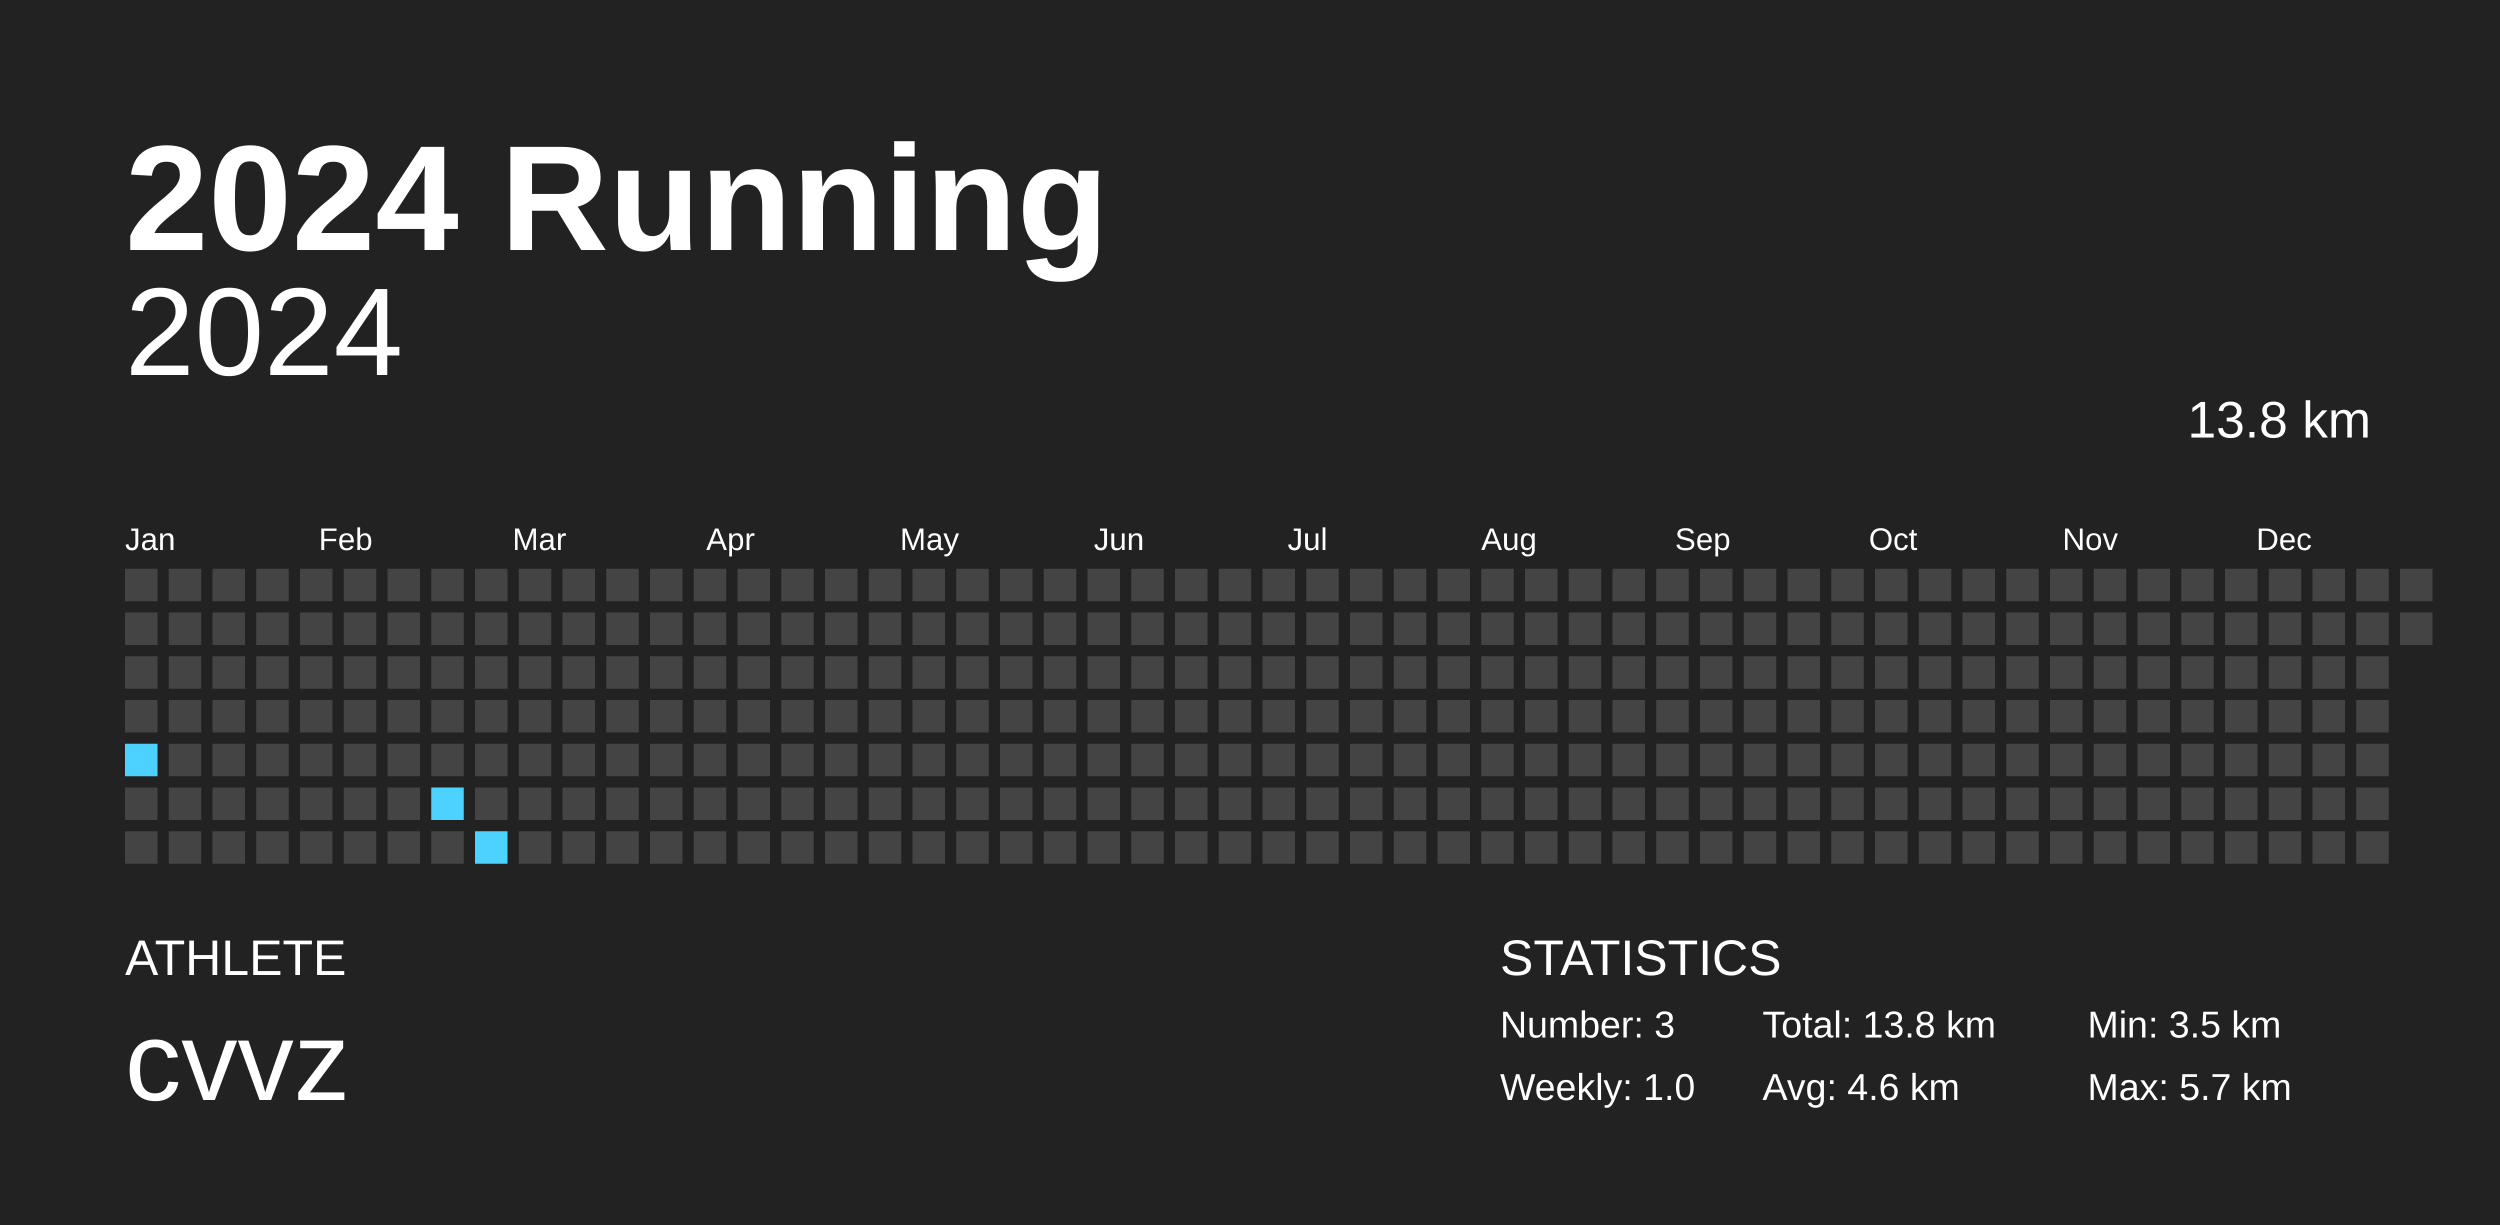
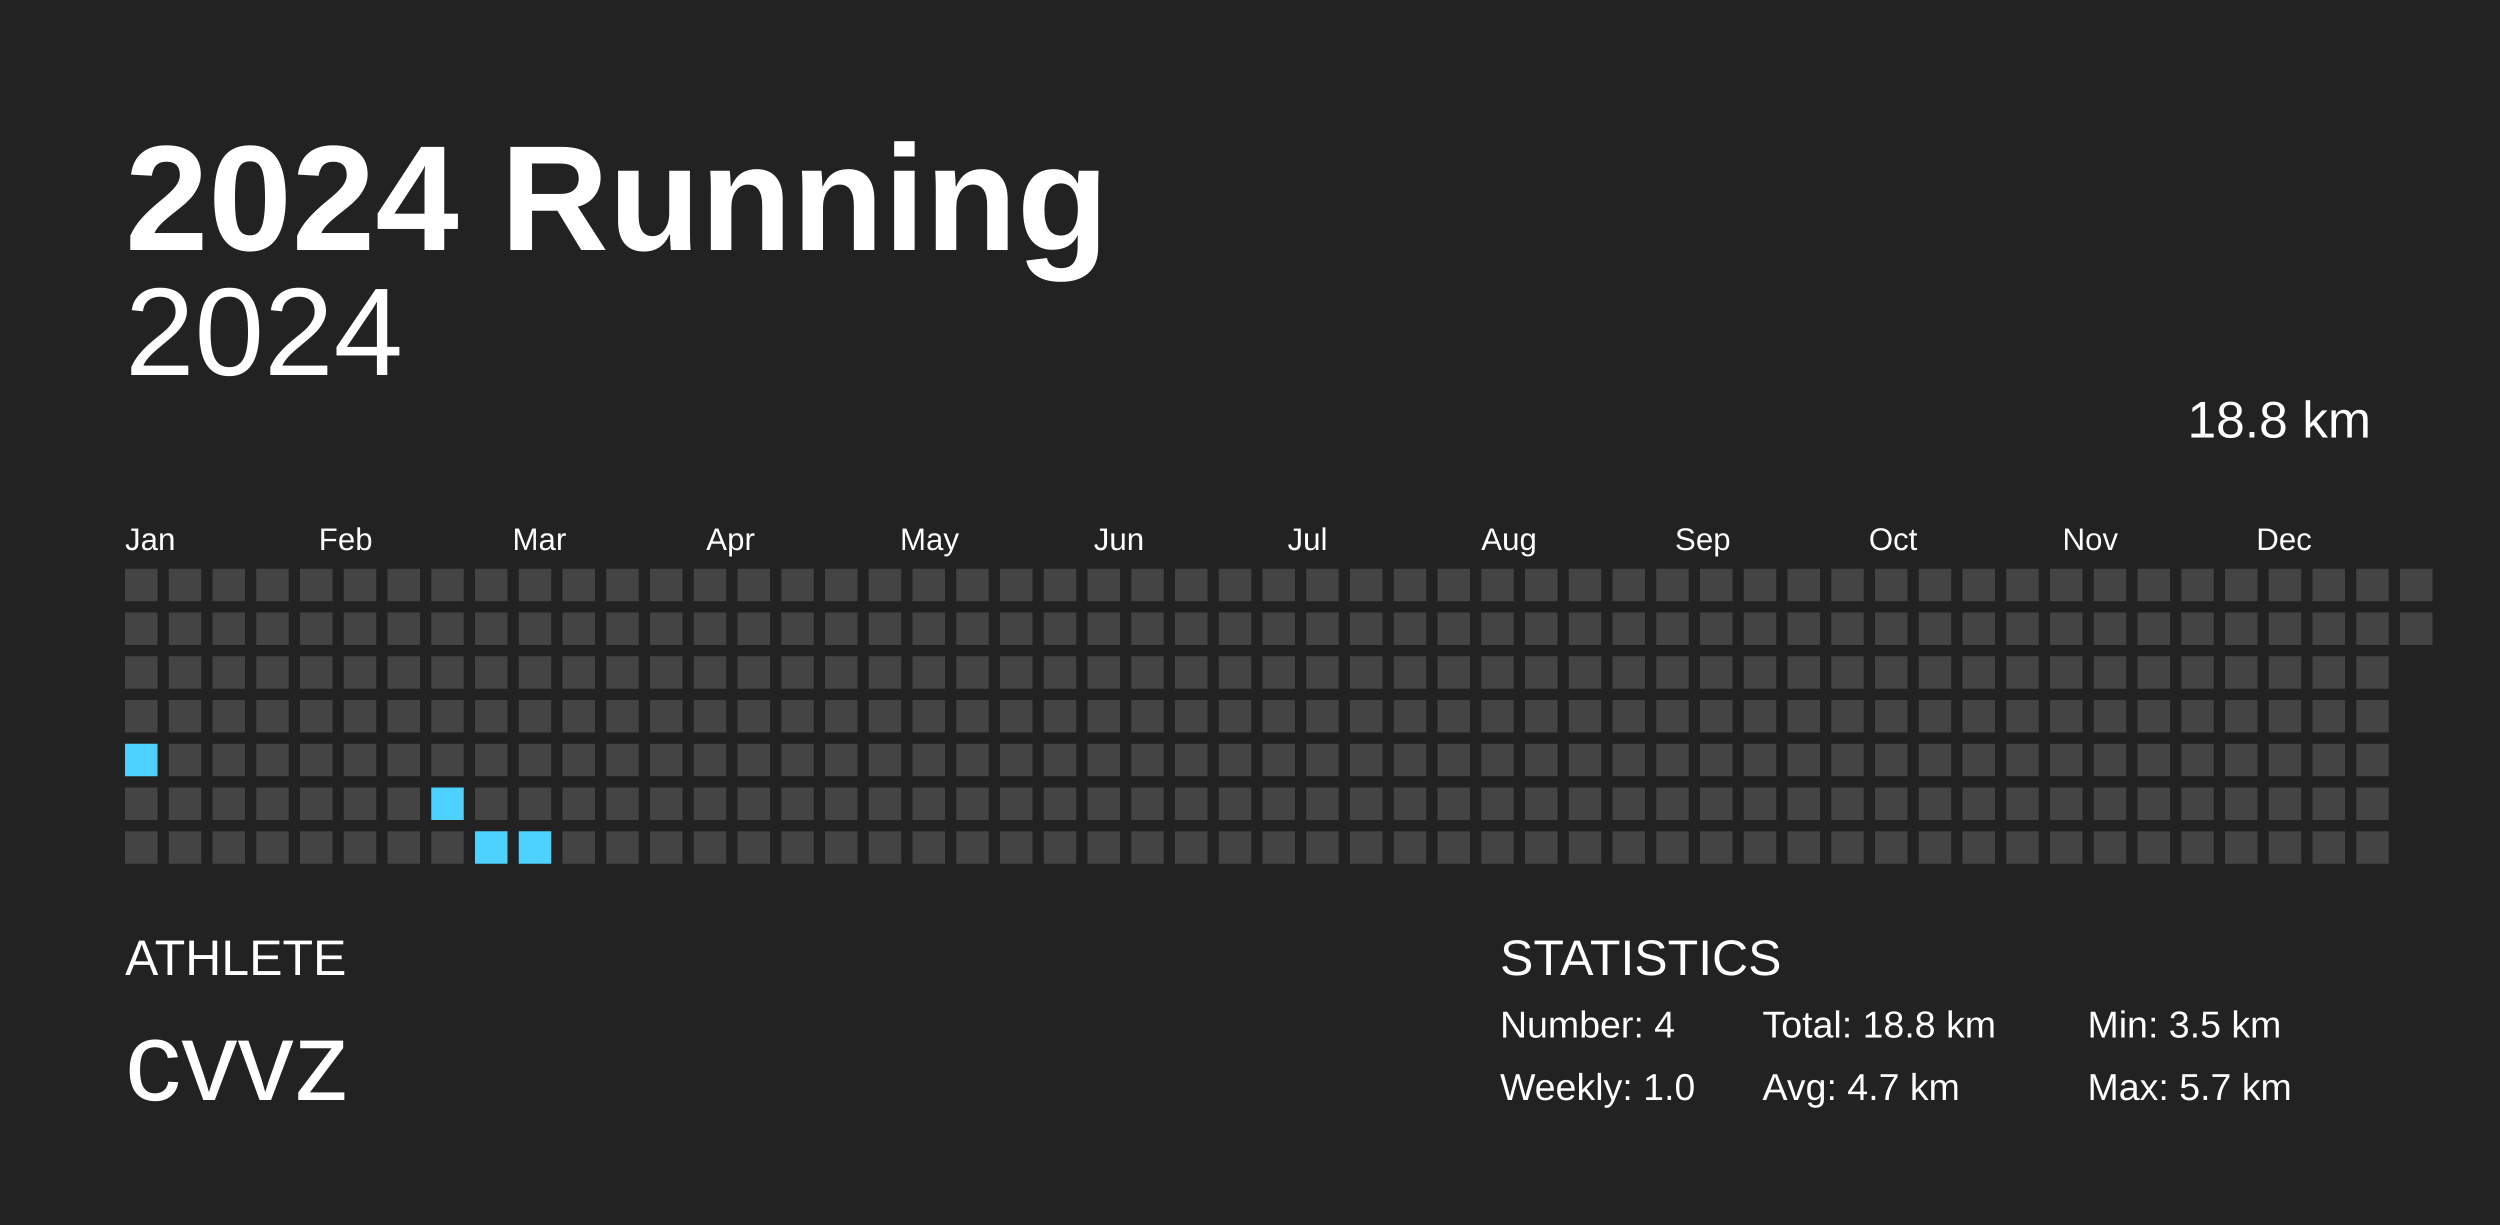
<svg xmlns="http://www.w3.org/2000/svg" baseProfile="full" height="98mm" version="1.1" viewBox="0,0,200,98" width="200mm">
  <defs />
  <rect fill="#222222" height="98" width="200" x="0" y="0" />
  <text fill="#FFFFFF" style="font-size:12px; font-family:Arial; font-weight:bold;" x="10" y="20">2024 Running</text>
  <text fill="#FFFFFF" style="font-size:4px; font-family:Arial" x="10" y="78">ATHLETE</text>
  <text fill="#FFFFFF" style="font-size:9px; font-family:Arial" x="10" y="88">cvvz</text>
  <text fill="#FFFFFF" style="font-size:4px; font-family:Arial" x="120" y="78">STATISTICS</text>
-   <text fill="#FFFFFF" style="font-size:3px; font-family:Arial" x="120" y="83">Number: 3</text>
+   <text fill="#FFFFFF" style="font-size:3px; font-family:Arial" x="120" y="83">Number: 4</text>
  <text fill="#FFFFFF" style="font-size:3px; font-family:Arial" x="120" y="88">Weekly: 1.0</text>
-   <text fill="#FFFFFF" style="font-size:3px; font-family:Arial" x="141" y="83">Total: 13.8 km</text>
-   <text fill="#FFFFFF" style="font-size:3px; font-family:Arial" x="141" y="88">Avg: 4.6 km</text>
+   <text fill="#FFFFFF" style="font-size:3px; font-family:Arial" x="141" y="83">Total: 18.8 km</text>
+   <text fill="#FFFFFF" style="font-size:3px; font-family:Arial" x="141" y="88">Avg: 4.7 km</text>
  <text fill="#FFFFFF" style="font-size:3px; font-family:Arial" x="167" y="83">Min: 3.5 km</text>
  <text fill="#FFFFFF" style="font-size:3px; font-family:Arial" x="167" y="88">Max: 5.7 km</text>
  <text alignment-baseline="hanging" fill="#FFFFFF" style="font-size:10.0px; font-family:Arial;" x="10" y="30">2024</text>
-   <text alignment-baseline="hanging" fill="#FFFFFF" style="font-size:4.125px; font-family:Arial;" x="175" y="35">13.8 km</text>
+   <text alignment-baseline="hanging" fill="#FFFFFF" style="font-size:4.125px; font-family:Arial;" x="175" y="35">18.8 km</text>
  <text fill="#FFFFFF" style="font-size:2.5px; font-family:Arial" x="10.0" y="44">Jan</text>
  <text fill="#FFFFFF" style="font-size:2.5px; font-family:Arial" x="25.5" y="44">Feb</text>
  <text fill="#FFFFFF" style="font-size:2.5px; font-family:Arial" x="41.0" y="44">Mar</text>
  <text fill="#FFFFFF" style="font-size:2.5px; font-family:Arial" x="56.5" y="44">Apr</text>
  <text fill="#FFFFFF" style="font-size:2.5px; font-family:Arial" x="72.0" y="44">May</text>
  <text fill="#FFFFFF" style="font-size:2.5px; font-family:Arial" x="87.5" y="44">Jun</text>
  <text fill="#FFFFFF" style="font-size:2.5px; font-family:Arial" x="103.0" y="44">Jul</text>
  <text fill="#FFFFFF" style="font-size:2.5px; font-family:Arial" x="118.5" y="44">Aug</text>
  <text fill="#FFFFFF" style="font-size:2.5px; font-family:Arial" x="134.0" y="44">Sep</text>
  <text fill="#FFFFFF" style="font-size:2.5px; font-family:Arial" x="149.5" y="44">Oct</text>
  <text fill="#FFFFFF" style="font-size:2.5px; font-family:Arial" x="165.0" y="44">Nov</text>
  <text fill="#FFFFFF" style="font-size:2.5px; font-family:Arial" x="180.5" y="44">Dec</text>
  <rect fill="#444444" height="2.6" width="2.6" x="10.0" y="45.5" />
  <rect fill="#444444" height="2.6" width="2.6" x="10.0" y="49.0" />
  <rect fill="#444444" height="2.6" width="2.6" x="10.0" y="52.5" />
  <rect fill="#444444" height="2.6" width="2.6" x="10.0" y="56.0" />
  <rect fill="#4dd2ff" height="2.6" width="2.6" x="10.0" y="59.5" />
  <rect fill="#444444" height="2.6" width="2.6" x="10.0" y="63.0" />
  <rect fill="#444444" height="2.6" width="2.6" x="10.0" y="66.5" />
  <rect fill="#444444" height="2.6" width="2.6" x="13.5" y="45.5" />
  <rect fill="#444444" height="2.6" width="2.6" x="13.5" y="49.0" />
  <rect fill="#444444" height="2.6" width="2.6" x="13.5" y="52.5" />
  <rect fill="#444444" height="2.6" width="2.6" x="13.5" y="56.0" />
  <rect fill="#444444" height="2.6" width="2.6" x="13.5" y="59.5" />
  <rect fill="#444444" height="2.6" width="2.6" x="13.5" y="63.0" />
  <rect fill="#444444" height="2.6" width="2.6" x="13.5" y="66.5" />
  <rect fill="#444444" height="2.6" width="2.6" x="17.0" y="45.5" />
  <rect fill="#444444" height="2.6" width="2.6" x="17.0" y="49.0" />
  <rect fill="#444444" height="2.6" width="2.6" x="17.0" y="52.5" />
  <rect fill="#444444" height="2.6" width="2.6" x="17.0" y="56.0" />
  <rect fill="#444444" height="2.6" width="2.6" x="17.0" y="59.5" />
  <rect fill="#444444" height="2.6" width="2.6" x="17.0" y="63.0" />
  <rect fill="#444444" height="2.6" width="2.6" x="17.0" y="66.5" />
  <rect fill="#444444" height="2.6" width="2.6" x="20.5" y="45.5" />
  <rect fill="#444444" height="2.6" width="2.6" x="20.5" y="49.0" />
  <rect fill="#444444" height="2.6" width="2.6" x="20.5" y="52.5" />
  <rect fill="#444444" height="2.6" width="2.6" x="20.5" y="56.0" />
  <rect fill="#444444" height="2.6" width="2.6" x="20.5" y="59.5" />
  <rect fill="#444444" height="2.6" width="2.6" x="20.5" y="63.0" />
  <rect fill="#444444" height="2.6" width="2.6" x="20.5" y="66.5" />
  <rect fill="#444444" height="2.6" width="2.6" x="24.0" y="45.5" />
  <rect fill="#444444" height="2.6" width="2.6" x="24.0" y="49.0" />
  <rect fill="#444444" height="2.6" width="2.6" x="24.0" y="52.5" />
  <rect fill="#444444" height="2.6" width="2.6" x="24.0" y="56.0" />
  <rect fill="#444444" height="2.6" width="2.6" x="24.0" y="59.5" />
  <rect fill="#444444" height="2.6" width="2.6" x="24.0" y="63.0" />
  <rect fill="#444444" height="2.6" width="2.6" x="24.0" y="66.5" />
  <rect fill="#444444" height="2.6" width="2.6" x="27.5" y="45.5" />
  <rect fill="#444444" height="2.6" width="2.6" x="27.5" y="49.0" />
  <rect fill="#444444" height="2.6" width="2.6" x="27.5" y="52.5" />
  <rect fill="#444444" height="2.6" width="2.6" x="27.5" y="56.0" />
  <rect fill="#444444" height="2.6" width="2.6" x="27.5" y="59.5" />
  <rect fill="#444444" height="2.6" width="2.6" x="27.5" y="63.0" />
  <rect fill="#444444" height="2.6" width="2.6" x="27.5" y="66.5" />
  <rect fill="#444444" height="2.6" width="2.6" x="31.0" y="45.5" />
  <rect fill="#444444" height="2.6" width="2.6" x="31.0" y="49.0" />
  <rect fill="#444444" height="2.6" width="2.6" x="31.0" y="52.5" />
  <rect fill="#444444" height="2.6" width="2.6" x="31.0" y="56.0" />
  <rect fill="#444444" height="2.6" width="2.6" x="31.0" y="59.5" />
  <rect fill="#444444" height="2.6" width="2.6" x="31.0" y="63.0" />
  <rect fill="#444444" height="2.6" width="2.6" x="31.0" y="66.5" />
  <rect fill="#444444" height="2.6" width="2.6" x="34.5" y="45.5" />
  <rect fill="#444444" height="2.6" width="2.6" x="34.5" y="49.0" />
  <rect fill="#444444" height="2.6" width="2.6" x="34.5" y="52.5" />
  <rect fill="#444444" height="2.6" width="2.6" x="34.5" y="56.0" />
  <rect fill="#444444" height="2.6" width="2.6" x="34.5" y="59.5" />
  <rect fill="#4dd2ff" height="2.6" width="2.6" x="34.5" y="63.0" />
  <rect fill="#444444" height="2.6" width="2.6" x="34.5" y="66.5" />
  <rect fill="#444444" height="2.6" width="2.6" x="38.0" y="45.5" />
  <rect fill="#444444" height="2.6" width="2.6" x="38.0" y="49.0" />
  <rect fill="#444444" height="2.6" width="2.6" x="38.0" y="52.5" />
  <rect fill="#444444" height="2.6" width="2.6" x="38.0" y="56.0" />
  <rect fill="#444444" height="2.6" width="2.6" x="38.0" y="59.5" />
  <rect fill="#444444" height="2.6" width="2.6" x="38.0" y="63.0" />
  <rect fill="#4dd2ff" height="2.6" width="2.6" x="38.0" y="66.5" />
  <rect fill="#444444" height="2.6" width="2.6" x="41.5" y="45.5" />
  <rect fill="#444444" height="2.6" width="2.6" x="41.5" y="49.0" />
  <rect fill="#444444" height="2.6" width="2.6" x="41.5" y="52.5" />
  <rect fill="#444444" height="2.6" width="2.6" x="41.5" y="56.0" />
  <rect fill="#444444" height="2.6" width="2.6" x="41.5" y="59.5" />
  <rect fill="#444444" height="2.6" width="2.6" x="41.5" y="63.0" />
-   <rect fill="#444444" height="2.6" width="2.6" x="41.5" y="66.5" />
+   <rect fill="#4dd2ff" height="2.6" width="2.6" x="41.5" y="66.5" />
  <rect fill="#444444" height="2.6" width="2.6" x="45.0" y="45.5" />
  <rect fill="#444444" height="2.6" width="2.6" x="45.0" y="49.0" />
  <rect fill="#444444" height="2.6" width="2.6" x="45.0" y="52.5" />
  <rect fill="#444444" height="2.6" width="2.6" x="45.0" y="56.0" />
  <rect fill="#444444" height="2.6" width="2.6" x="45.0" y="59.5" />
  <rect fill="#444444" height="2.6" width="2.6" x="45.0" y="63.0" />
  <rect fill="#444444" height="2.6" width="2.6" x="45.0" y="66.5" />
  <rect fill="#444444" height="2.6" width="2.6" x="48.5" y="45.5" />
  <rect fill="#444444" height="2.6" width="2.6" x="48.5" y="49.0" />
  <rect fill="#444444" height="2.6" width="2.6" x="48.5" y="52.5" />
  <rect fill="#444444" height="2.6" width="2.6" x="48.5" y="56.0" />
  <rect fill="#444444" height="2.6" width="2.6" x="48.5" y="59.5" />
  <rect fill="#444444" height="2.6" width="2.6" x="48.5" y="63.0" />
  <rect fill="#444444" height="2.6" width="2.6" x="48.5" y="66.5" />
  <rect fill="#444444" height="2.6" width="2.6" x="52.0" y="45.5" />
  <rect fill="#444444" height="2.6" width="2.6" x="52.0" y="49.0" />
  <rect fill="#444444" height="2.6" width="2.6" x="52.0" y="52.5" />
  <rect fill="#444444" height="2.6" width="2.6" x="52.0" y="56.0" />
  <rect fill="#444444" height="2.6" width="2.6" x="52.0" y="59.5" />
  <rect fill="#444444" height="2.6" width="2.6" x="52.0" y="63.0" />
  <rect fill="#444444" height="2.6" width="2.6" x="52.0" y="66.5" />
  <rect fill="#444444" height="2.6" width="2.6" x="55.5" y="45.5" />
  <rect fill="#444444" height="2.6" width="2.6" x="55.5" y="49.0" />
  <rect fill="#444444" height="2.6" width="2.6" x="55.5" y="52.5" />
  <rect fill="#444444" height="2.6" width="2.6" x="55.5" y="56.0" />
  <rect fill="#444444" height="2.6" width="2.6" x="55.5" y="59.5" />
  <rect fill="#444444" height="2.6" width="2.6" x="55.5" y="63.0" />
  <rect fill="#444444" height="2.6" width="2.6" x="55.5" y="66.5" />
  <rect fill="#444444" height="2.6" width="2.6" x="59.0" y="45.5" />
  <rect fill="#444444" height="2.6" width="2.6" x="59.0" y="49.0" />
  <rect fill="#444444" height="2.6" width="2.6" x="59.0" y="52.5" />
  <rect fill="#444444" height="2.6" width="2.6" x="59.0" y="56.0" />
  <rect fill="#444444" height="2.6" width="2.6" x="59.0" y="59.5" />
  <rect fill="#444444" height="2.6" width="2.6" x="59.0" y="63.0" />
  <rect fill="#444444" height="2.6" width="2.6" x="59.0" y="66.5" />
  <rect fill="#444444" height="2.6" width="2.6" x="62.5" y="45.5" />
  <rect fill="#444444" height="2.6" width="2.6" x="62.5" y="49.0" />
  <rect fill="#444444" height="2.6" width="2.6" x="62.5" y="52.5" />
  <rect fill="#444444" height="2.6" width="2.6" x="62.5" y="56.0" />
  <rect fill="#444444" height="2.6" width="2.6" x="62.5" y="59.5" />
  <rect fill="#444444" height="2.6" width="2.6" x="62.5" y="63.0" />
  <rect fill="#444444" height="2.6" width="2.6" x="62.5" y="66.5" />
  <rect fill="#444444" height="2.6" width="2.6" x="66.0" y="45.5" />
  <rect fill="#444444" height="2.6" width="2.6" x="66.0" y="49.0" />
  <rect fill="#444444" height="2.6" width="2.6" x="66.0" y="52.5" />
  <rect fill="#444444" height="2.6" width="2.6" x="66.0" y="56.0" />
  <rect fill="#444444" height="2.6" width="2.6" x="66.0" y="59.5" />
  <rect fill="#444444" height="2.6" width="2.6" x="66.0" y="63.0" />
  <rect fill="#444444" height="2.6" width="2.6" x="66.0" y="66.5" />
  <rect fill="#444444" height="2.6" width="2.6" x="69.5" y="45.5" />
  <rect fill="#444444" height="2.6" width="2.6" x="69.5" y="49.0" />
  <rect fill="#444444" height="2.6" width="2.6" x="69.5" y="52.5" />
  <rect fill="#444444" height="2.6" width="2.6" x="69.5" y="56.0" />
  <rect fill="#444444" height="2.6" width="2.6" x="69.5" y="59.5" />
  <rect fill="#444444" height="2.6" width="2.6" x="69.5" y="63.0" />
  <rect fill="#444444" height="2.6" width="2.6" x="69.5" y="66.5" />
  <rect fill="#444444" height="2.6" width="2.6" x="73.0" y="45.5" />
  <rect fill="#444444" height="2.6" width="2.6" x="73.0" y="49.0" />
  <rect fill="#444444" height="2.6" width="2.6" x="73.0" y="52.5" />
  <rect fill="#444444" height="2.6" width="2.6" x="73.0" y="56.0" />
  <rect fill="#444444" height="2.6" width="2.6" x="73.0" y="59.5" />
  <rect fill="#444444" height="2.6" width="2.6" x="73.0" y="63.0" />
  <rect fill="#444444" height="2.6" width="2.6" x="73.0" y="66.5" />
  <rect fill="#444444" height="2.6" width="2.6" x="76.5" y="45.5" />
  <rect fill="#444444" height="2.6" width="2.6" x="76.5" y="49.0" />
  <rect fill="#444444" height="2.6" width="2.6" x="76.5" y="52.5" />
  <rect fill="#444444" height="2.6" width="2.6" x="76.5" y="56.0" />
  <rect fill="#444444" height="2.6" width="2.6" x="76.5" y="59.5" />
  <rect fill="#444444" height="2.6" width="2.6" x="76.5" y="63.0" />
  <rect fill="#444444" height="2.6" width="2.6" x="76.5" y="66.5" />
  <rect fill="#444444" height="2.6" width="2.6" x="80.0" y="45.5" />
  <rect fill="#444444" height="2.6" width="2.6" x="80.0" y="49.0" />
  <rect fill="#444444" height="2.6" width="2.6" x="80.0" y="52.5" />
  <rect fill="#444444" height="2.6" width="2.6" x="80.0" y="56.0" />
  <rect fill="#444444" height="2.6" width="2.6" x="80.0" y="59.5" />
  <rect fill="#444444" height="2.6" width="2.6" x="80.0" y="63.0" />
  <rect fill="#444444" height="2.6" width="2.6" x="80.0" y="66.5" />
  <rect fill="#444444" height="2.6" width="2.6" x="83.5" y="45.5" />
  <rect fill="#444444" height="2.6" width="2.6" x="83.5" y="49.0" />
  <rect fill="#444444" height="2.6" width="2.6" x="83.5" y="52.5" />
  <rect fill="#444444" height="2.6" width="2.6" x="83.5" y="56.0" />
  <rect fill="#444444" height="2.6" width="2.6" x="83.5" y="59.5" />
  <rect fill="#444444" height="2.6" width="2.6" x="83.5" y="63.0" />
  <rect fill="#444444" height="2.6" width="2.6" x="83.5" y="66.5" />
  <rect fill="#444444" height="2.6" width="2.6" x="87.0" y="45.5" />
  <rect fill="#444444" height="2.6" width="2.6" x="87.0" y="49.0" />
  <rect fill="#444444" height="2.6" width="2.6" x="87.0" y="52.5" />
  <rect fill="#444444" height="2.6" width="2.6" x="87.0" y="56.0" />
  <rect fill="#444444" height="2.6" width="2.6" x="87.0" y="59.5" />
  <rect fill="#444444" height="2.6" width="2.6" x="87.0" y="63.0" />
  <rect fill="#444444" height="2.6" width="2.6" x="87.0" y="66.5" />
  <rect fill="#444444" height="2.6" width="2.6" x="90.5" y="45.5" />
  <rect fill="#444444" height="2.6" width="2.6" x="90.5" y="49.0" />
  <rect fill="#444444" height="2.6" width="2.6" x="90.5" y="52.5" />
  <rect fill="#444444" height="2.6" width="2.6" x="90.5" y="56.0" />
  <rect fill="#444444" height="2.6" width="2.6" x="90.5" y="59.5" />
  <rect fill="#444444" height="2.6" width="2.6" x="90.5" y="63.0" />
  <rect fill="#444444" height="2.6" width="2.6" x="90.5" y="66.5" />
  <rect fill="#444444" height="2.6" width="2.6" x="94.0" y="45.5" />
  <rect fill="#444444" height="2.6" width="2.6" x="94.0" y="49.0" />
  <rect fill="#444444" height="2.6" width="2.6" x="94.0" y="52.5" />
  <rect fill="#444444" height="2.6" width="2.6" x="94.0" y="56.0" />
  <rect fill="#444444" height="2.6" width="2.6" x="94.0" y="59.5" />
  <rect fill="#444444" height="2.6" width="2.6" x="94.0" y="63.0" />
  <rect fill="#444444" height="2.6" width="2.6" x="94.0" y="66.5" />
  <rect fill="#444444" height="2.6" width="2.6" x="97.5" y="45.5" />
  <rect fill="#444444" height="2.6" width="2.6" x="97.5" y="49.0" />
  <rect fill="#444444" height="2.6" width="2.6" x="97.5" y="52.5" />
  <rect fill="#444444" height="2.6" width="2.6" x="97.5" y="56.0" />
  <rect fill="#444444" height="2.6" width="2.6" x="97.5" y="59.5" />
  <rect fill="#444444" height="2.6" width="2.6" x="97.5" y="63.0" />
  <rect fill="#444444" height="2.6" width="2.6" x="97.5" y="66.5" />
  <rect fill="#444444" height="2.6" width="2.6" x="101.0" y="45.5" />
  <rect fill="#444444" height="2.6" width="2.6" x="101.0" y="49.0" />
  <rect fill="#444444" height="2.6" width="2.6" x="101.0" y="52.5" />
  <rect fill="#444444" height="2.6" width="2.6" x="101.0" y="56.0" />
  <rect fill="#444444" height="2.6" width="2.6" x="101.0" y="59.5" />
  <rect fill="#444444" height="2.6" width="2.6" x="101.0" y="63.0" />
  <rect fill="#444444" height="2.6" width="2.6" x="101.0" y="66.5" />
  <rect fill="#444444" height="2.6" width="2.6" x="104.5" y="45.5" />
  <rect fill="#444444" height="2.6" width="2.6" x="104.5" y="49.0" />
  <rect fill="#444444" height="2.6" width="2.6" x="104.5" y="52.5" />
  <rect fill="#444444" height="2.6" width="2.6" x="104.5" y="56.0" />
  <rect fill="#444444" height="2.6" width="2.6" x="104.5" y="59.5" />
  <rect fill="#444444" height="2.6" width="2.6" x="104.5" y="63.0" />
  <rect fill="#444444" height="2.6" width="2.6" x="104.5" y="66.5" />
  <rect fill="#444444" height="2.6" width="2.6" x="108.0" y="45.5" />
  <rect fill="#444444" height="2.6" width="2.6" x="108.0" y="49.0" />
  <rect fill="#444444" height="2.6" width="2.6" x="108.0" y="52.5" />
  <rect fill="#444444" height="2.6" width="2.6" x="108.0" y="56.0" />
  <rect fill="#444444" height="2.6" width="2.6" x="108.0" y="59.5" />
  <rect fill="#444444" height="2.6" width="2.6" x="108.0" y="63.0" />
  <rect fill="#444444" height="2.6" width="2.6" x="108.0" y="66.5" />
  <rect fill="#444444" height="2.6" width="2.6" x="111.5" y="45.5" />
  <rect fill="#444444" height="2.6" width="2.6" x="111.5" y="49.0" />
  <rect fill="#444444" height="2.6" width="2.6" x="111.5" y="52.5" />
  <rect fill="#444444" height="2.6" width="2.6" x="111.5" y="56.0" />
  <rect fill="#444444" height="2.6" width="2.6" x="111.5" y="59.5" />
  <rect fill="#444444" height="2.6" width="2.6" x="111.5" y="63.0" />
  <rect fill="#444444" height="2.6" width="2.6" x="111.5" y="66.5" />
  <rect fill="#444444" height="2.6" width="2.6" x="115.0" y="45.5" />
  <rect fill="#444444" height="2.6" width="2.6" x="115.0" y="49.0" />
  <rect fill="#444444" height="2.6" width="2.6" x="115.0" y="52.5" />
  <rect fill="#444444" height="2.6" width="2.6" x="115.0" y="56.0" />
  <rect fill="#444444" height="2.6" width="2.6" x="115.0" y="59.5" />
  <rect fill="#444444" height="2.6" width="2.6" x="115.0" y="63.0" />
  <rect fill="#444444" height="2.6" width="2.6" x="115.0" y="66.5" />
  <rect fill="#444444" height="2.6" width="2.6" x="118.5" y="45.5" />
  <rect fill="#444444" height="2.6" width="2.6" x="118.5" y="49.0" />
  <rect fill="#444444" height="2.6" width="2.6" x="118.5" y="52.5" />
  <rect fill="#444444" height="2.6" width="2.6" x="118.5" y="56.0" />
  <rect fill="#444444" height="2.6" width="2.6" x="118.5" y="59.5" />
  <rect fill="#444444" height="2.6" width="2.6" x="118.5" y="63.0" />
  <rect fill="#444444" height="2.6" width="2.6" x="118.5" y="66.5" />
  <rect fill="#444444" height="2.6" width="2.6" x="122.0" y="45.5" />
  <rect fill="#444444" height="2.6" width="2.6" x="122.0" y="49.0" />
  <rect fill="#444444" height="2.6" width="2.6" x="122.0" y="52.5" />
  <rect fill="#444444" height="2.6" width="2.6" x="122.0" y="56.0" />
  <rect fill="#444444" height="2.6" width="2.6" x="122.0" y="59.5" />
  <rect fill="#444444" height="2.6" width="2.6" x="122.0" y="63.0" />
  <rect fill="#444444" height="2.6" width="2.6" x="122.0" y="66.5" />
  <rect fill="#444444" height="2.6" width="2.6" x="125.5" y="45.5" />
  <rect fill="#444444" height="2.6" width="2.6" x="125.5" y="49.0" />
  <rect fill="#444444" height="2.6" width="2.6" x="125.5" y="52.5" />
  <rect fill="#444444" height="2.6" width="2.6" x="125.5" y="56.0" />
  <rect fill="#444444" height="2.6" width="2.6" x="125.5" y="59.5" />
  <rect fill="#444444" height="2.6" width="2.6" x="125.5" y="63.0" />
  <rect fill="#444444" height="2.6" width="2.6" x="125.5" y="66.5" />
  <rect fill="#444444" height="2.6" width="2.6" x="129.0" y="45.5" />
  <rect fill="#444444" height="2.6" width="2.6" x="129.0" y="49.0" />
  <rect fill="#444444" height="2.6" width="2.6" x="129.0" y="52.5" />
  <rect fill="#444444" height="2.6" width="2.6" x="129.0" y="56.0" />
  <rect fill="#444444" height="2.6" width="2.6" x="129.0" y="59.5" />
  <rect fill="#444444" height="2.6" width="2.6" x="129.0" y="63.0" />
  <rect fill="#444444" height="2.6" width="2.6" x="129.0" y="66.5" />
  <rect fill="#444444" height="2.6" width="2.6" x="132.5" y="45.5" />
  <rect fill="#444444" height="2.6" width="2.6" x="132.5" y="49.0" />
  <rect fill="#444444" height="2.6" width="2.6" x="132.5" y="52.5" />
  <rect fill="#444444" height="2.6" width="2.6" x="132.5" y="56.0" />
  <rect fill="#444444" height="2.6" width="2.6" x="132.5" y="59.5" />
  <rect fill="#444444" height="2.6" width="2.6" x="132.5" y="63.0" />
  <rect fill="#444444" height="2.6" width="2.6" x="132.5" y="66.5" />
  <rect fill="#444444" height="2.6" width="2.6" x="136.0" y="45.5" />
  <rect fill="#444444" height="2.6" width="2.6" x="136.0" y="49.0" />
  <rect fill="#444444" height="2.6" width="2.6" x="136.0" y="52.5" />
  <rect fill="#444444" height="2.6" width="2.6" x="136.0" y="56.0" />
  <rect fill="#444444" height="2.6" width="2.6" x="136.0" y="59.5" />
  <rect fill="#444444" height="2.6" width="2.6" x="136.0" y="63.0" />
  <rect fill="#444444" height="2.6" width="2.6" x="136.0" y="66.5" />
  <rect fill="#444444" height="2.6" width="2.6" x="139.5" y="45.5" />
  <rect fill="#444444" height="2.6" width="2.6" x="139.5" y="49.0" />
  <rect fill="#444444" height="2.6" width="2.6" x="139.5" y="52.5" />
  <rect fill="#444444" height="2.6" width="2.6" x="139.5" y="56.0" />
  <rect fill="#444444" height="2.6" width="2.6" x="139.5" y="59.5" />
  <rect fill="#444444" height="2.6" width="2.6" x="139.5" y="63.0" />
  <rect fill="#444444" height="2.6" width="2.6" x="139.5" y="66.5" />
  <rect fill="#444444" height="2.6" width="2.6" x="143.0" y="45.5" />
  <rect fill="#444444" height="2.6" width="2.6" x="143.0" y="49.0" />
  <rect fill="#444444" height="2.6" width="2.6" x="143.0" y="52.5" />
  <rect fill="#444444" height="2.6" width="2.6" x="143.0" y="56.0" />
  <rect fill="#444444" height="2.6" width="2.6" x="143.0" y="59.5" />
  <rect fill="#444444" height="2.6" width="2.6" x="143.0" y="63.0" />
  <rect fill="#444444" height="2.6" width="2.6" x="143.0" y="66.5" />
  <rect fill="#444444" height="2.6" width="2.6" x="146.5" y="45.5" />
  <rect fill="#444444" height="2.6" width="2.6" x="146.5" y="49.0" />
  <rect fill="#444444" height="2.6" width="2.6" x="146.5" y="52.5" />
  <rect fill="#444444" height="2.6" width="2.6" x="146.5" y="56.0" />
  <rect fill="#444444" height="2.6" width="2.6" x="146.5" y="59.5" />
  <rect fill="#444444" height="2.6" width="2.6" x="146.5" y="63.0" />
  <rect fill="#444444" height="2.6" width="2.6" x="146.5" y="66.5" />
  <rect fill="#444444" height="2.6" width="2.6" x="150.0" y="45.5" />
  <rect fill="#444444" height="2.6" width="2.6" x="150.0" y="49.0" />
  <rect fill="#444444" height="2.6" width="2.6" x="150.0" y="52.5" />
  <rect fill="#444444" height="2.6" width="2.6" x="150.0" y="56.0" />
  <rect fill="#444444" height="2.6" width="2.6" x="150.0" y="59.5" />
  <rect fill="#444444" height="2.6" width="2.6" x="150.0" y="63.0" />
  <rect fill="#444444" height="2.6" width="2.6" x="150.0" y="66.5" />
  <rect fill="#444444" height="2.6" width="2.6" x="153.5" y="45.5" />
  <rect fill="#444444" height="2.6" width="2.6" x="153.5" y="49.0" />
  <rect fill="#444444" height="2.6" width="2.6" x="153.5" y="52.5" />
  <rect fill="#444444" height="2.6" width="2.6" x="153.5" y="56.0" />
  <rect fill="#444444" height="2.6" width="2.6" x="153.5" y="59.5" />
  <rect fill="#444444" height="2.6" width="2.6" x="153.5" y="63.0" />
  <rect fill="#444444" height="2.6" width="2.6" x="153.5" y="66.5" />
  <rect fill="#444444" height="2.6" width="2.6" x="157.0" y="45.5" />
  <rect fill="#444444" height="2.6" width="2.6" x="157.0" y="49.0" />
  <rect fill="#444444" height="2.6" width="2.6" x="157.0" y="52.5" />
  <rect fill="#444444" height="2.6" width="2.6" x="157.0" y="56.0" />
  <rect fill="#444444" height="2.6" width="2.6" x="157.0" y="59.5" />
  <rect fill="#444444" height="2.6" width="2.6" x="157.0" y="63.0" />
  <rect fill="#444444" height="2.6" width="2.6" x="157.0" y="66.5" />
  <rect fill="#444444" height="2.6" width="2.6" x="160.5" y="45.5" />
  <rect fill="#444444" height="2.6" width="2.6" x="160.5" y="49.0" />
  <rect fill="#444444" height="2.6" width="2.6" x="160.5" y="52.5" />
  <rect fill="#444444" height="2.6" width="2.6" x="160.5" y="56.0" />
  <rect fill="#444444" height="2.6" width="2.6" x="160.5" y="59.5" />
  <rect fill="#444444" height="2.6" width="2.6" x="160.5" y="63.0" />
  <rect fill="#444444" height="2.6" width="2.6" x="160.5" y="66.5" />
  <rect fill="#444444" height="2.6" width="2.6" x="164.0" y="45.5" />
  <rect fill="#444444" height="2.6" width="2.6" x="164.0" y="49.0" />
  <rect fill="#444444" height="2.6" width="2.6" x="164.0" y="52.5" />
  <rect fill="#444444" height="2.6" width="2.6" x="164.0" y="56.0" />
  <rect fill="#444444" height="2.6" width="2.6" x="164.0" y="59.5" />
  <rect fill="#444444" height="2.6" width="2.6" x="164.0" y="63.0" />
  <rect fill="#444444" height="2.6" width="2.6" x="164.0" y="66.5" />
  <rect fill="#444444" height="2.6" width="2.6" x="167.5" y="45.5" />
  <rect fill="#444444" height="2.6" width="2.6" x="167.5" y="49.0" />
  <rect fill="#444444" height="2.6" width="2.6" x="167.5" y="52.5" />
  <rect fill="#444444" height="2.6" width="2.6" x="167.5" y="56.0" />
  <rect fill="#444444" height="2.6" width="2.6" x="167.5" y="59.5" />
  <rect fill="#444444" height="2.6" width="2.6" x="167.5" y="63.0" />
  <rect fill="#444444" height="2.6" width="2.6" x="167.5" y="66.5" />
  <rect fill="#444444" height="2.6" width="2.6" x="171.0" y="45.5" />
  <rect fill="#444444" height="2.6" width="2.6" x="171.0" y="49.0" />
  <rect fill="#444444" height="2.6" width="2.6" x="171.0" y="52.5" />
  <rect fill="#444444" height="2.6" width="2.6" x="171.0" y="56.0" />
  <rect fill="#444444" height="2.6" width="2.6" x="171.0" y="59.5" />
  <rect fill="#444444" height="2.6" width="2.6" x="171.0" y="63.0" />
  <rect fill="#444444" height="2.6" width="2.6" x="171.0" y="66.5" />
  <rect fill="#444444" height="2.6" width="2.6" x="174.5" y="45.5" />
  <rect fill="#444444" height="2.6" width="2.6" x="174.5" y="49.0" />
  <rect fill="#444444" height="2.6" width="2.6" x="174.5" y="52.5" />
  <rect fill="#444444" height="2.6" width="2.6" x="174.5" y="56.0" />
  <rect fill="#444444" height="2.6" width="2.6" x="174.5" y="59.5" />
  <rect fill="#444444" height="2.6" width="2.6" x="174.5" y="63.0" />
  <rect fill="#444444" height="2.6" width="2.6" x="174.5" y="66.5" />
  <rect fill="#444444" height="2.6" width="2.6" x="178.0" y="45.5" />
  <rect fill="#444444" height="2.6" width="2.6" x="178.0" y="49.0" />
  <rect fill="#444444" height="2.6" width="2.6" x="178.0" y="52.5" />
  <rect fill="#444444" height="2.6" width="2.6" x="178.0" y="56.0" />
  <rect fill="#444444" height="2.6" width="2.6" x="178.0" y="59.5" />
  <rect fill="#444444" height="2.6" width="2.6" x="178.0" y="63.0" />
  <rect fill="#444444" height="2.6" width="2.6" x="178.0" y="66.5" />
  <rect fill="#444444" height="2.6" width="2.6" x="181.5" y="45.5" />
  <rect fill="#444444" height="2.6" width="2.6" x="181.5" y="49.0" />
  <rect fill="#444444" height="2.6" width="2.6" x="181.5" y="52.5" />
  <rect fill="#444444" height="2.6" width="2.6" x="181.5" y="56.0" />
  <rect fill="#444444" height="2.6" width="2.6" x="181.5" y="59.5" />
  <rect fill="#444444" height="2.6" width="2.6" x="181.5" y="63.0" />
  <rect fill="#444444" height="2.6" width="2.6" x="181.5" y="66.5" />
  <rect fill="#444444" height="2.6" width="2.6" x="185.0" y="45.5" />
  <rect fill="#444444" height="2.6" width="2.6" x="185.0" y="49.0" />
  <rect fill="#444444" height="2.6" width="2.6" x="185.0" y="52.5" />
  <rect fill="#444444" height="2.6" width="2.6" x="185.0" y="56.0" />
  <rect fill="#444444" height="2.6" width="2.6" x="185.0" y="59.5" />
  <rect fill="#444444" height="2.6" width="2.6" x="185.0" y="63.0" />
  <rect fill="#444444" height="2.6" width="2.6" x="185.0" y="66.5" />
  <rect fill="#444444" height="2.6" width="2.6" x="188.5" y="45.5" />
  <rect fill="#444444" height="2.6" width="2.6" x="188.5" y="49.0" />
  <rect fill="#444444" height="2.6" width="2.6" x="188.5" y="52.5" />
  <rect fill="#444444" height="2.6" width="2.6" x="188.5" y="56.0" />
  <rect fill="#444444" height="2.6" width="2.6" x="188.5" y="59.5" />
  <rect fill="#444444" height="2.6" width="2.6" x="188.5" y="63.0" />
  <rect fill="#444444" height="2.6" width="2.6" x="188.5" y="66.5" />
  <rect fill="#444444" height="2.6" width="2.6" x="192.0" y="45.5" />
  <rect fill="#444444" height="2.6" width="2.6" x="192.0" y="49.0" />
</svg>
